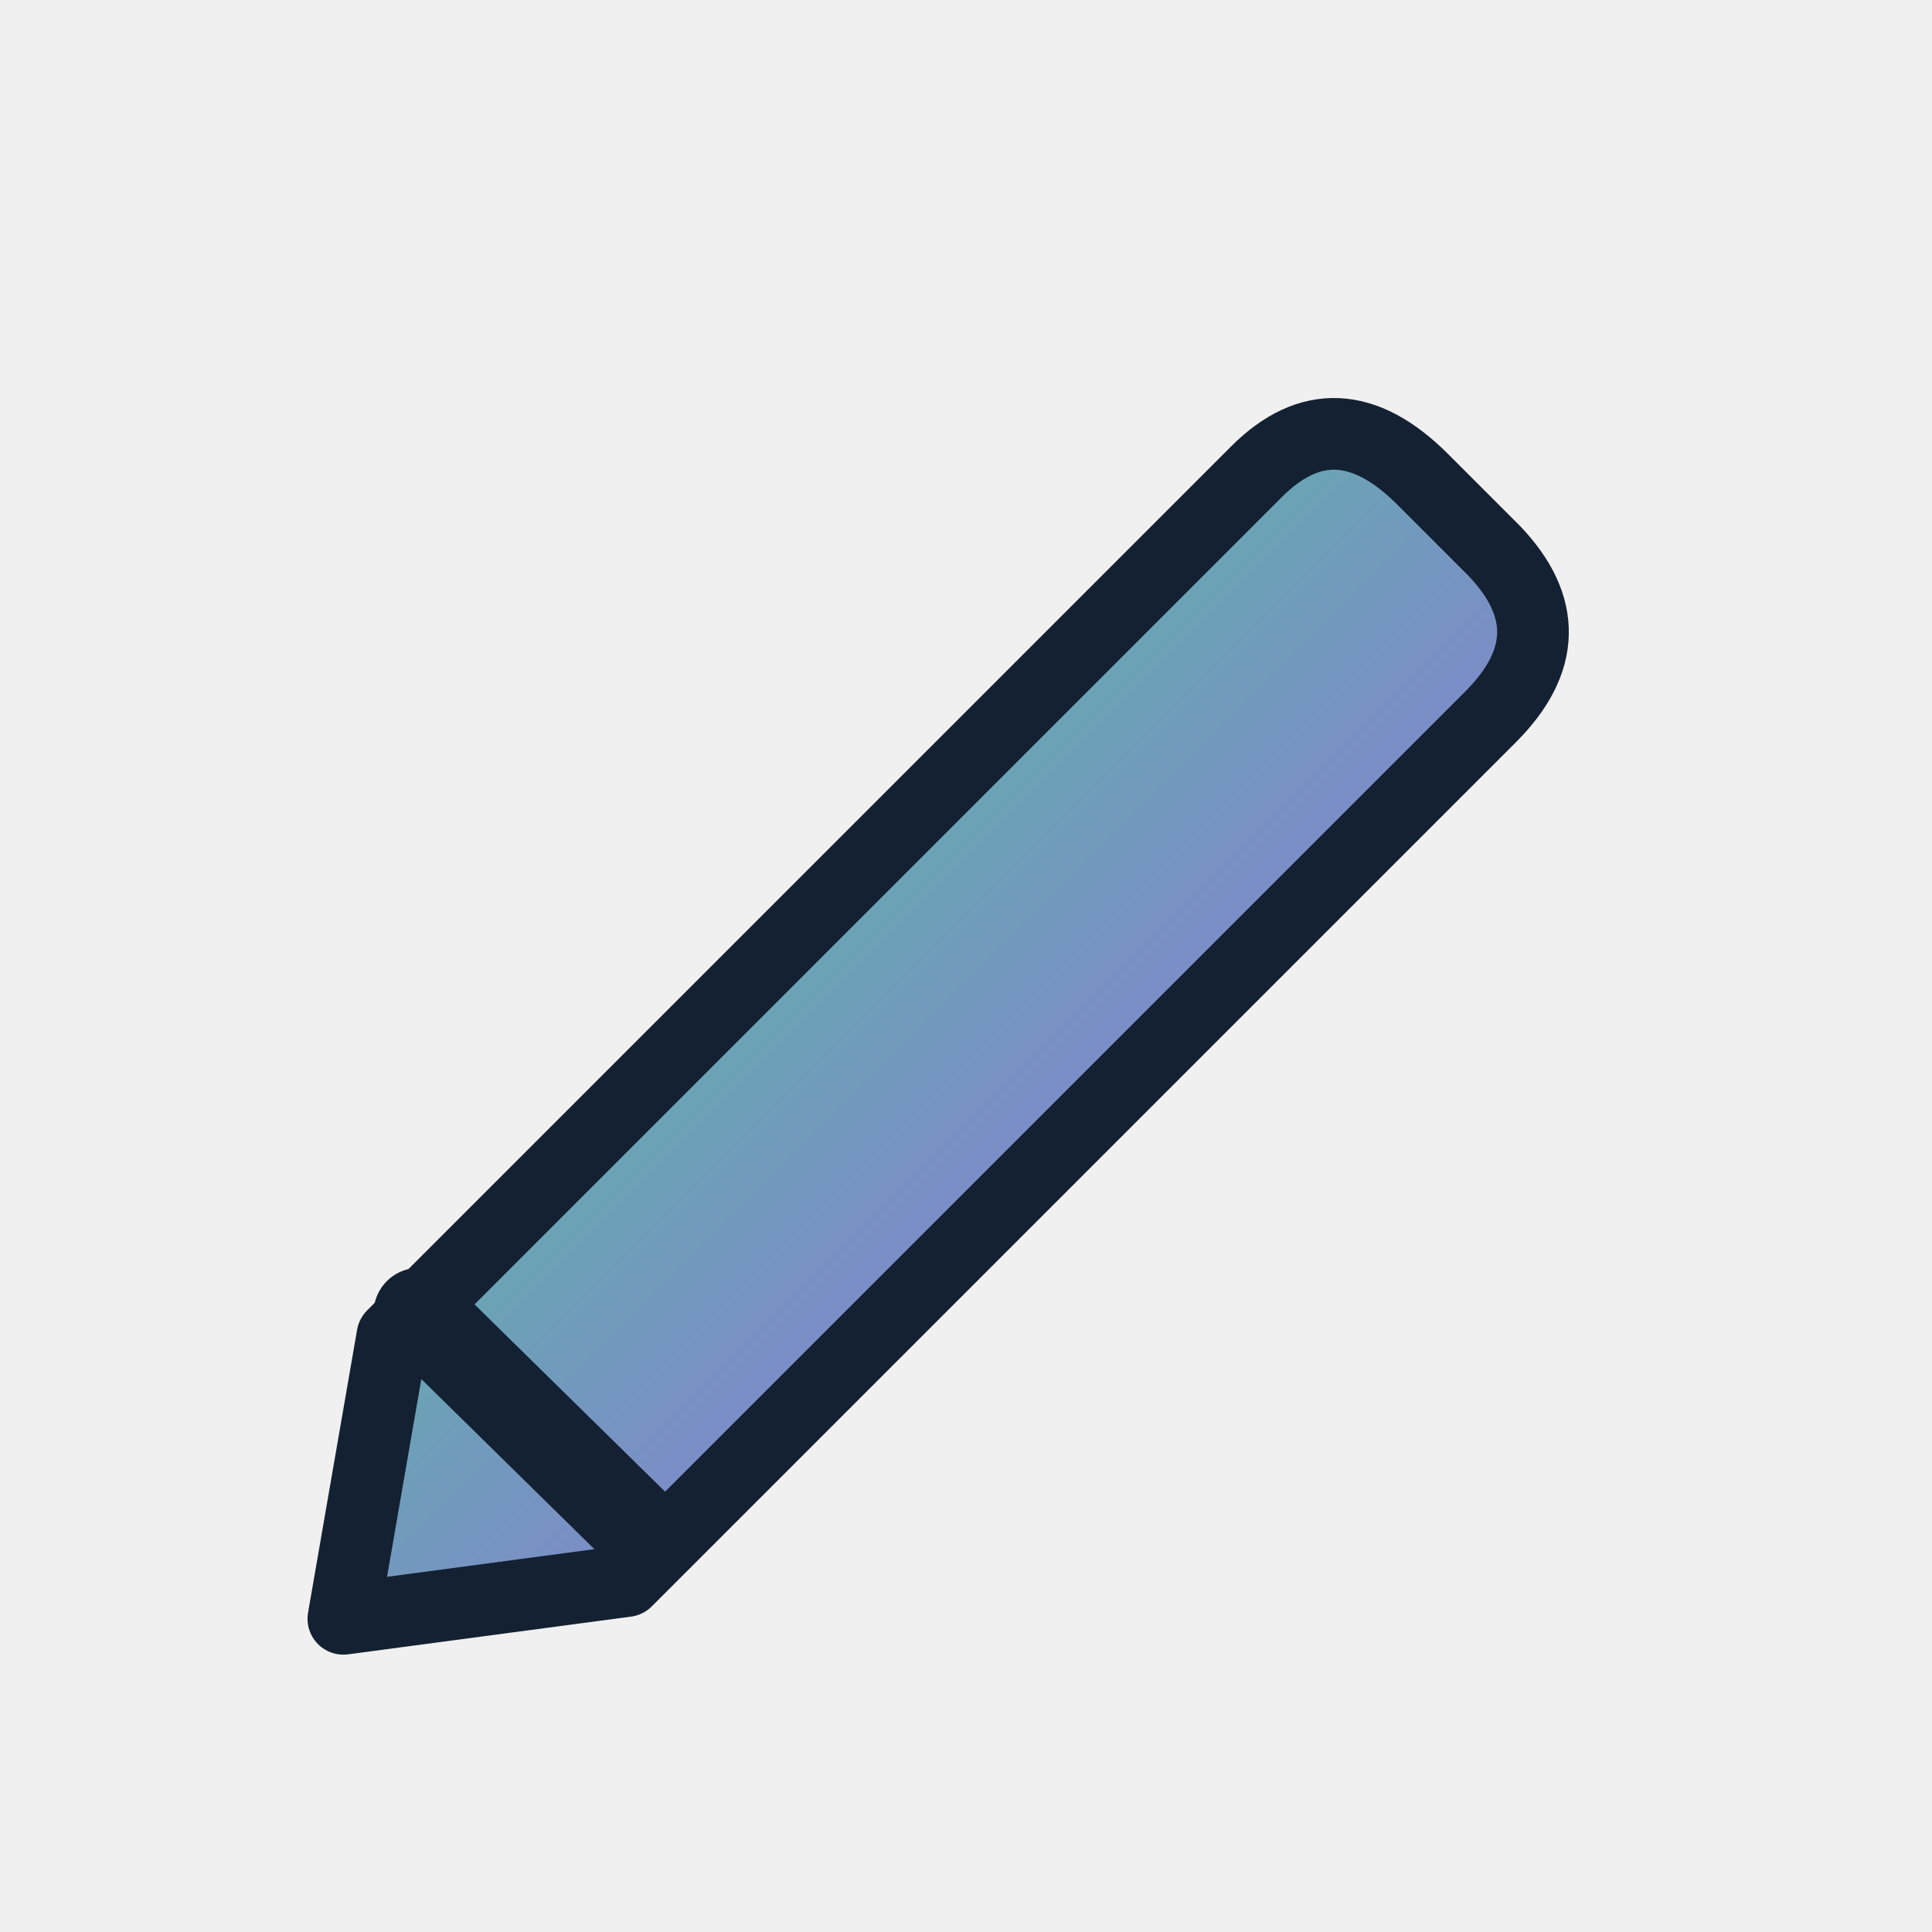
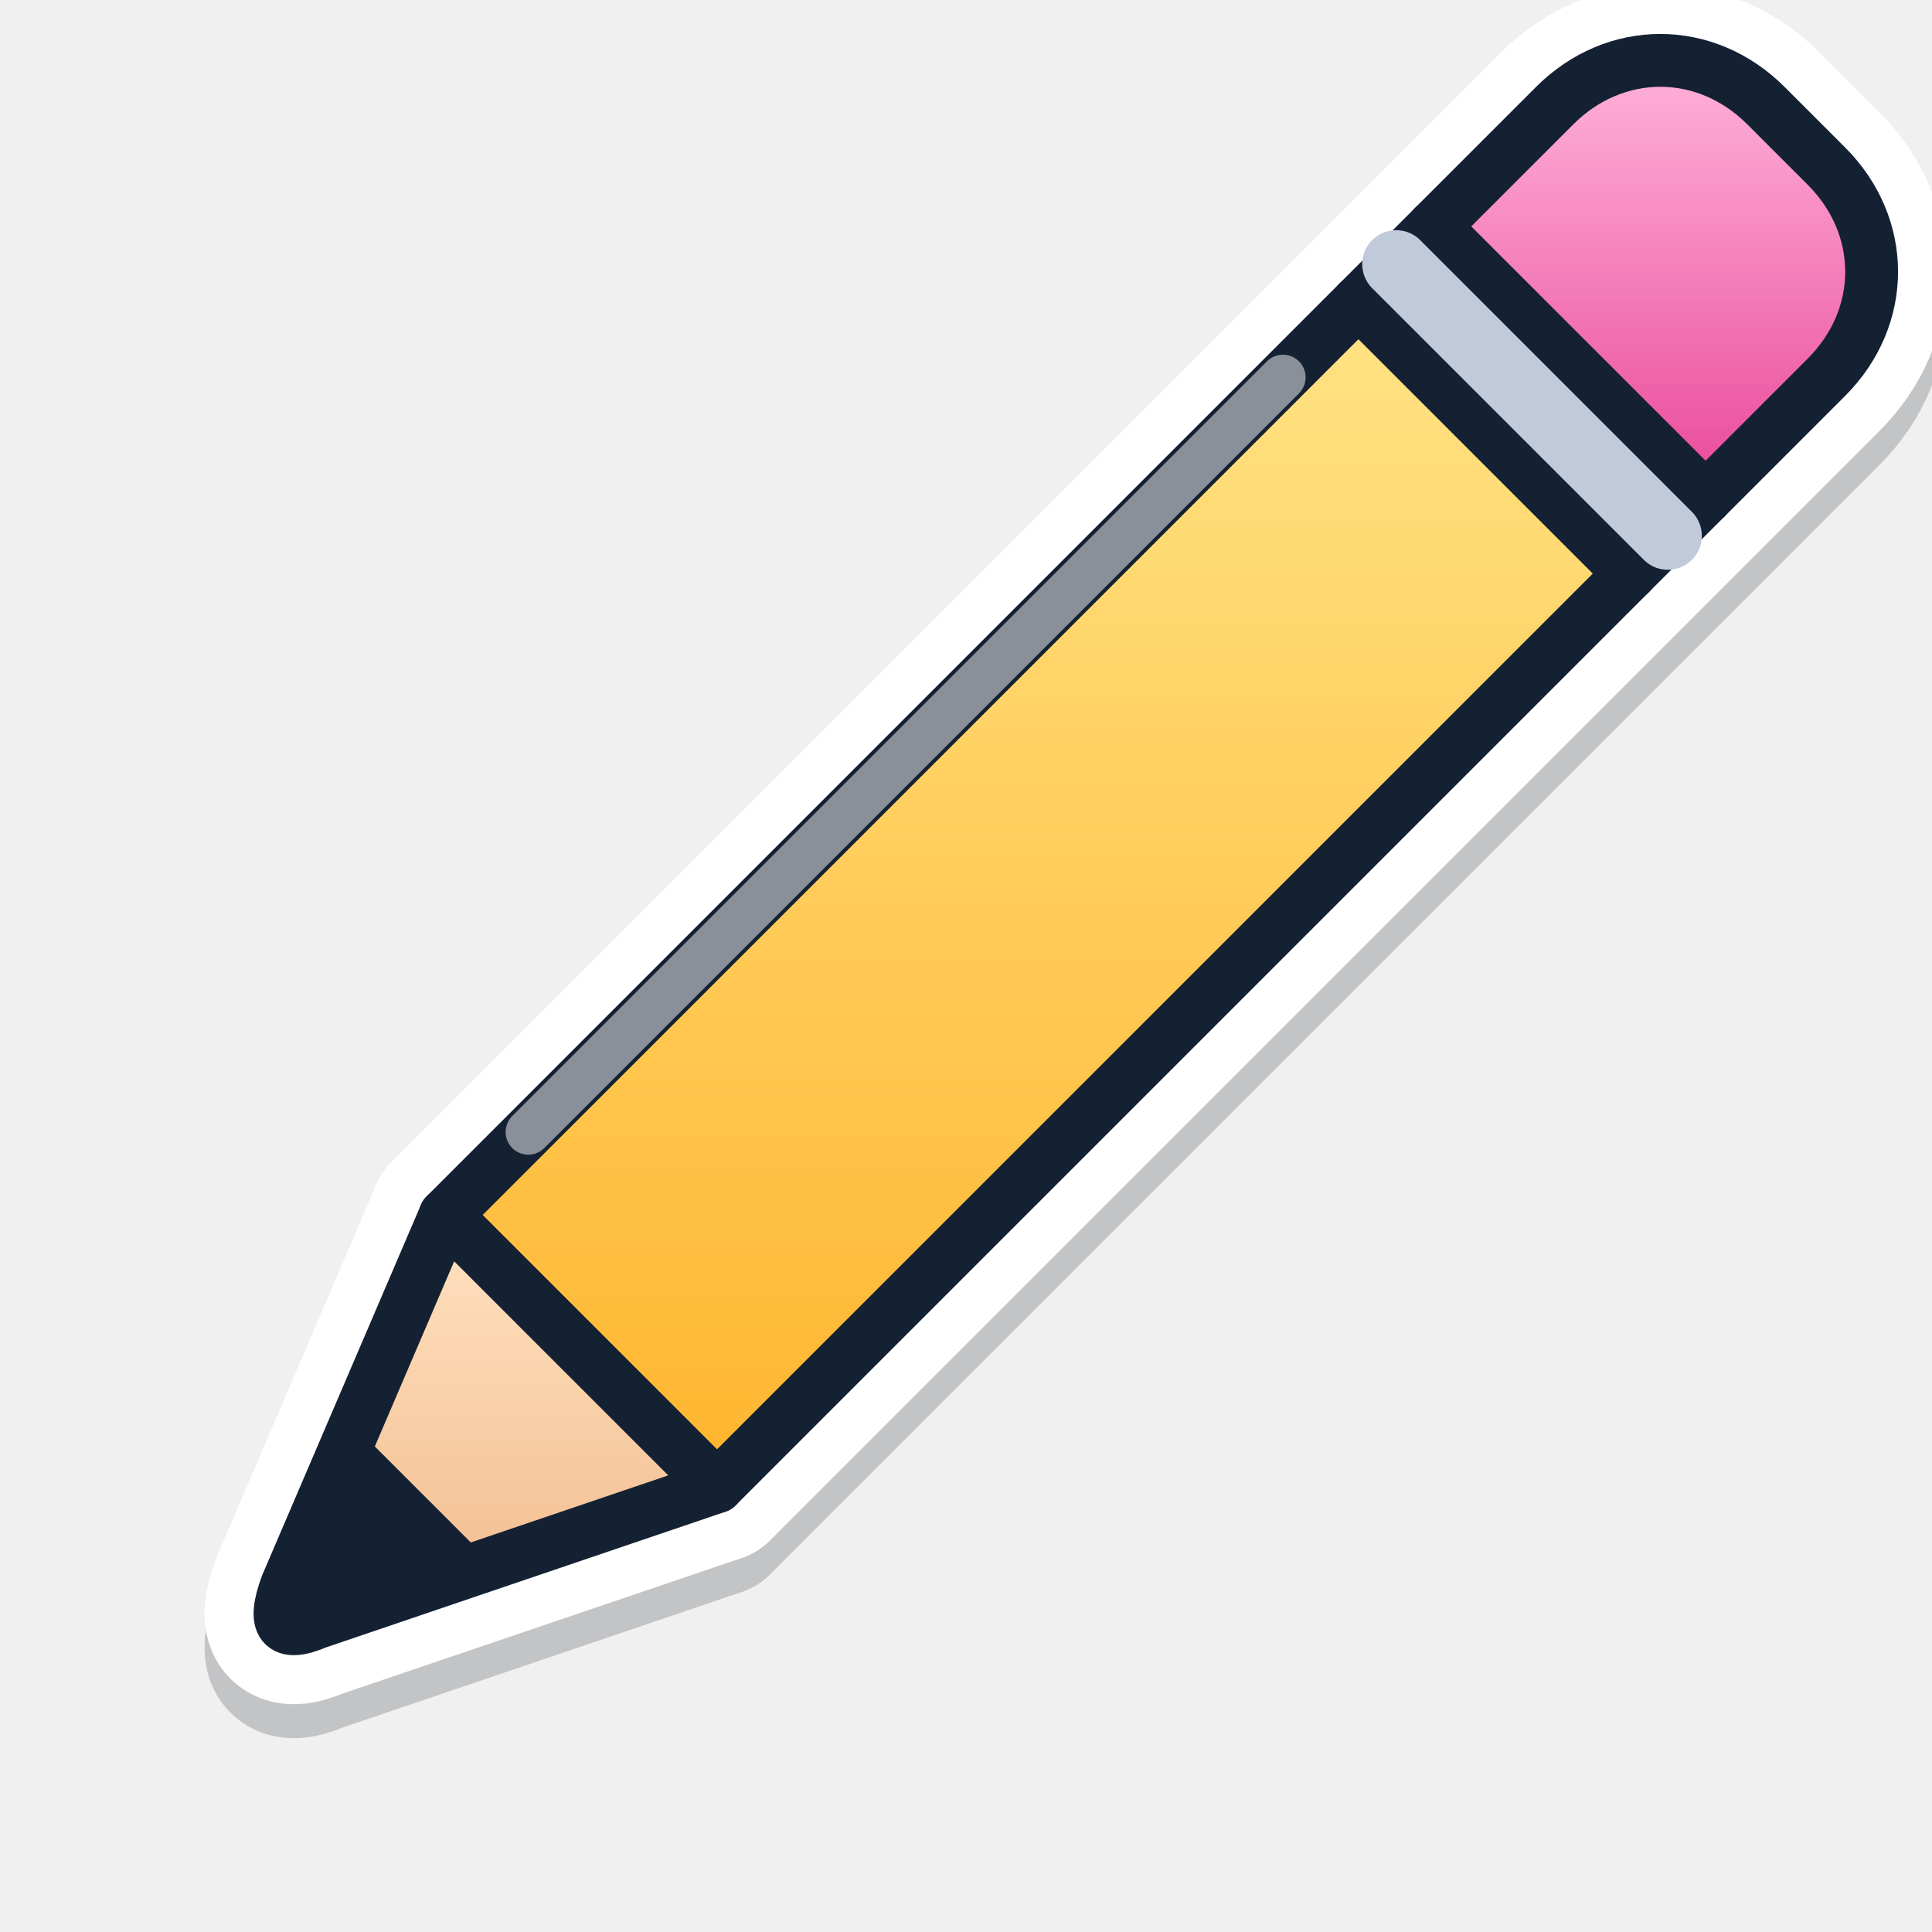
- <svg xmlns="http://www.w3.org/2000/svg" width="512" height="512" viewBox="0 0 512 512" role="img" aria-label="Crayon">
+ <svg xmlns="http://www.w3.org/2000/svg" width="512" height="512" viewBox="0 0 512 512" role="img" aria-labelledby="nxs03-crayon-t">
  <defs>
-     <linearGradient id="spectrum" x1="0" x2="1" y1="0" y2="1">
-       <stop stop-color="#3DDC84" />
-       <stop offset="1" stop-color="#A855F7" />
+     <linearGradient id="nxs03-crayon-M" x1="0" y1="0" x2="0" y2="1">
+       <stop offset="0" stop-color="#FFE3C2" />
+       <stop offset="1" stop-color="#F2B98B" />
+     </linearGradient>
+     <linearGradient id="nxs03-crayon-R" x1="0" y1="0" x2="0" y2="1">
+       <stop offset="0" stop-color="#FFB3DA" />
+       <stop offset="1" stop-color="#E9479A" />
+     </linearGradient>
+     <linearGradient id="spectrum" x1="0" y1="0" x2="0" y2="1">
+       <stop offset="0" stop-color="#FFE68A" />
+       <stop offset="1" stop-color="#FFB52E" />
    </linearGradient>
  </defs>
+   <g transform="translate(0 9)" opacity=".2" stroke-linecap="round" stroke-linejoin="round">
+     <path d="M380 60 L452 132 L190 394 L118 322Z" fill="#0B1220" stroke="#0B1220" style="stroke-width:40" />
+     <path d="M380 60 L412 28 C428 12 452 12 468 28 L484 44 C500 60 500 84 484 100 L452 132Z" fill="#0B1220" stroke="#0B1220" style="stroke-width:40" />
+     <path d="M118 322 L190 394 L84 430 Q70 436 76 420Z" fill="#0B1220" stroke="#0B1220" style="stroke-width:40" />
+   </g>
  <g stroke-linecap="round" stroke-linejoin="round">
-     <path d="M104 354L333 125Q354 104 377 127L396 146Q417 168 395 190L166 419L91 429Z" fill="url(#spectrum)" stroke="#142132" stroke-width="19" />
-     <path d="M111 348L169 405" fill="none" stroke="#142132" stroke-width="24" />
+     <path d="M380 60 L452 132 L190 394 L118 322Z" fill="#FFFFFF" stroke="#FFFFFF" style="stroke-width:40" />
+     <path d="M380 60 L412 28 C428 12 452 12 468 28 L484 44 C500 60 500 84 484 100 L452 132Z" fill="#FFFFFF" stroke="#FFFFFF" style="stroke-width:40" />
+     <path d="M118 322 L190 394 L84 430 Q70 436 76 420Z" fill="#FFFFFF" stroke="#FFFFFF" style="stroke-width:40" />
+   </g>
+   <g stroke-linecap="round" stroke-linejoin="round">
+     <path d="M380 60 L452 132 L190 394 L118 322Z" fill="url(#spectrum)" stroke="#142132" stroke-width="14" />
+     <path d="M380 60 L412 28 C428 12 452 12 468 28 L484 44 C500 60 500 84 484 100 L452 132Z" fill="url(#nxs03-crayon-R)" stroke="#142132" stroke-width="14" />
+     <path d="M360 80 L432 152" stroke="#142132" stroke-width="14" fill="none" />
+     <path d="M370 70 L442 142" stroke="#C0CADB" fill="none" style="stroke-width:18" />
+     <path d="M118 322 L190 394 L84 430 Q70 436 76 420Z" fill="url(#nxs03-crayon-M)" stroke="#142132" stroke-width="14" />
+     <path d="M96 380 L130 414 L84 430 Q70 436 76 420Z" fill="#142132" stroke="none" />
+     <path d="M140 300 L340 100" stroke="#FFFFFF" opacity=".5" fill="none" style="stroke-width:12" />
  </g>
</svg>
